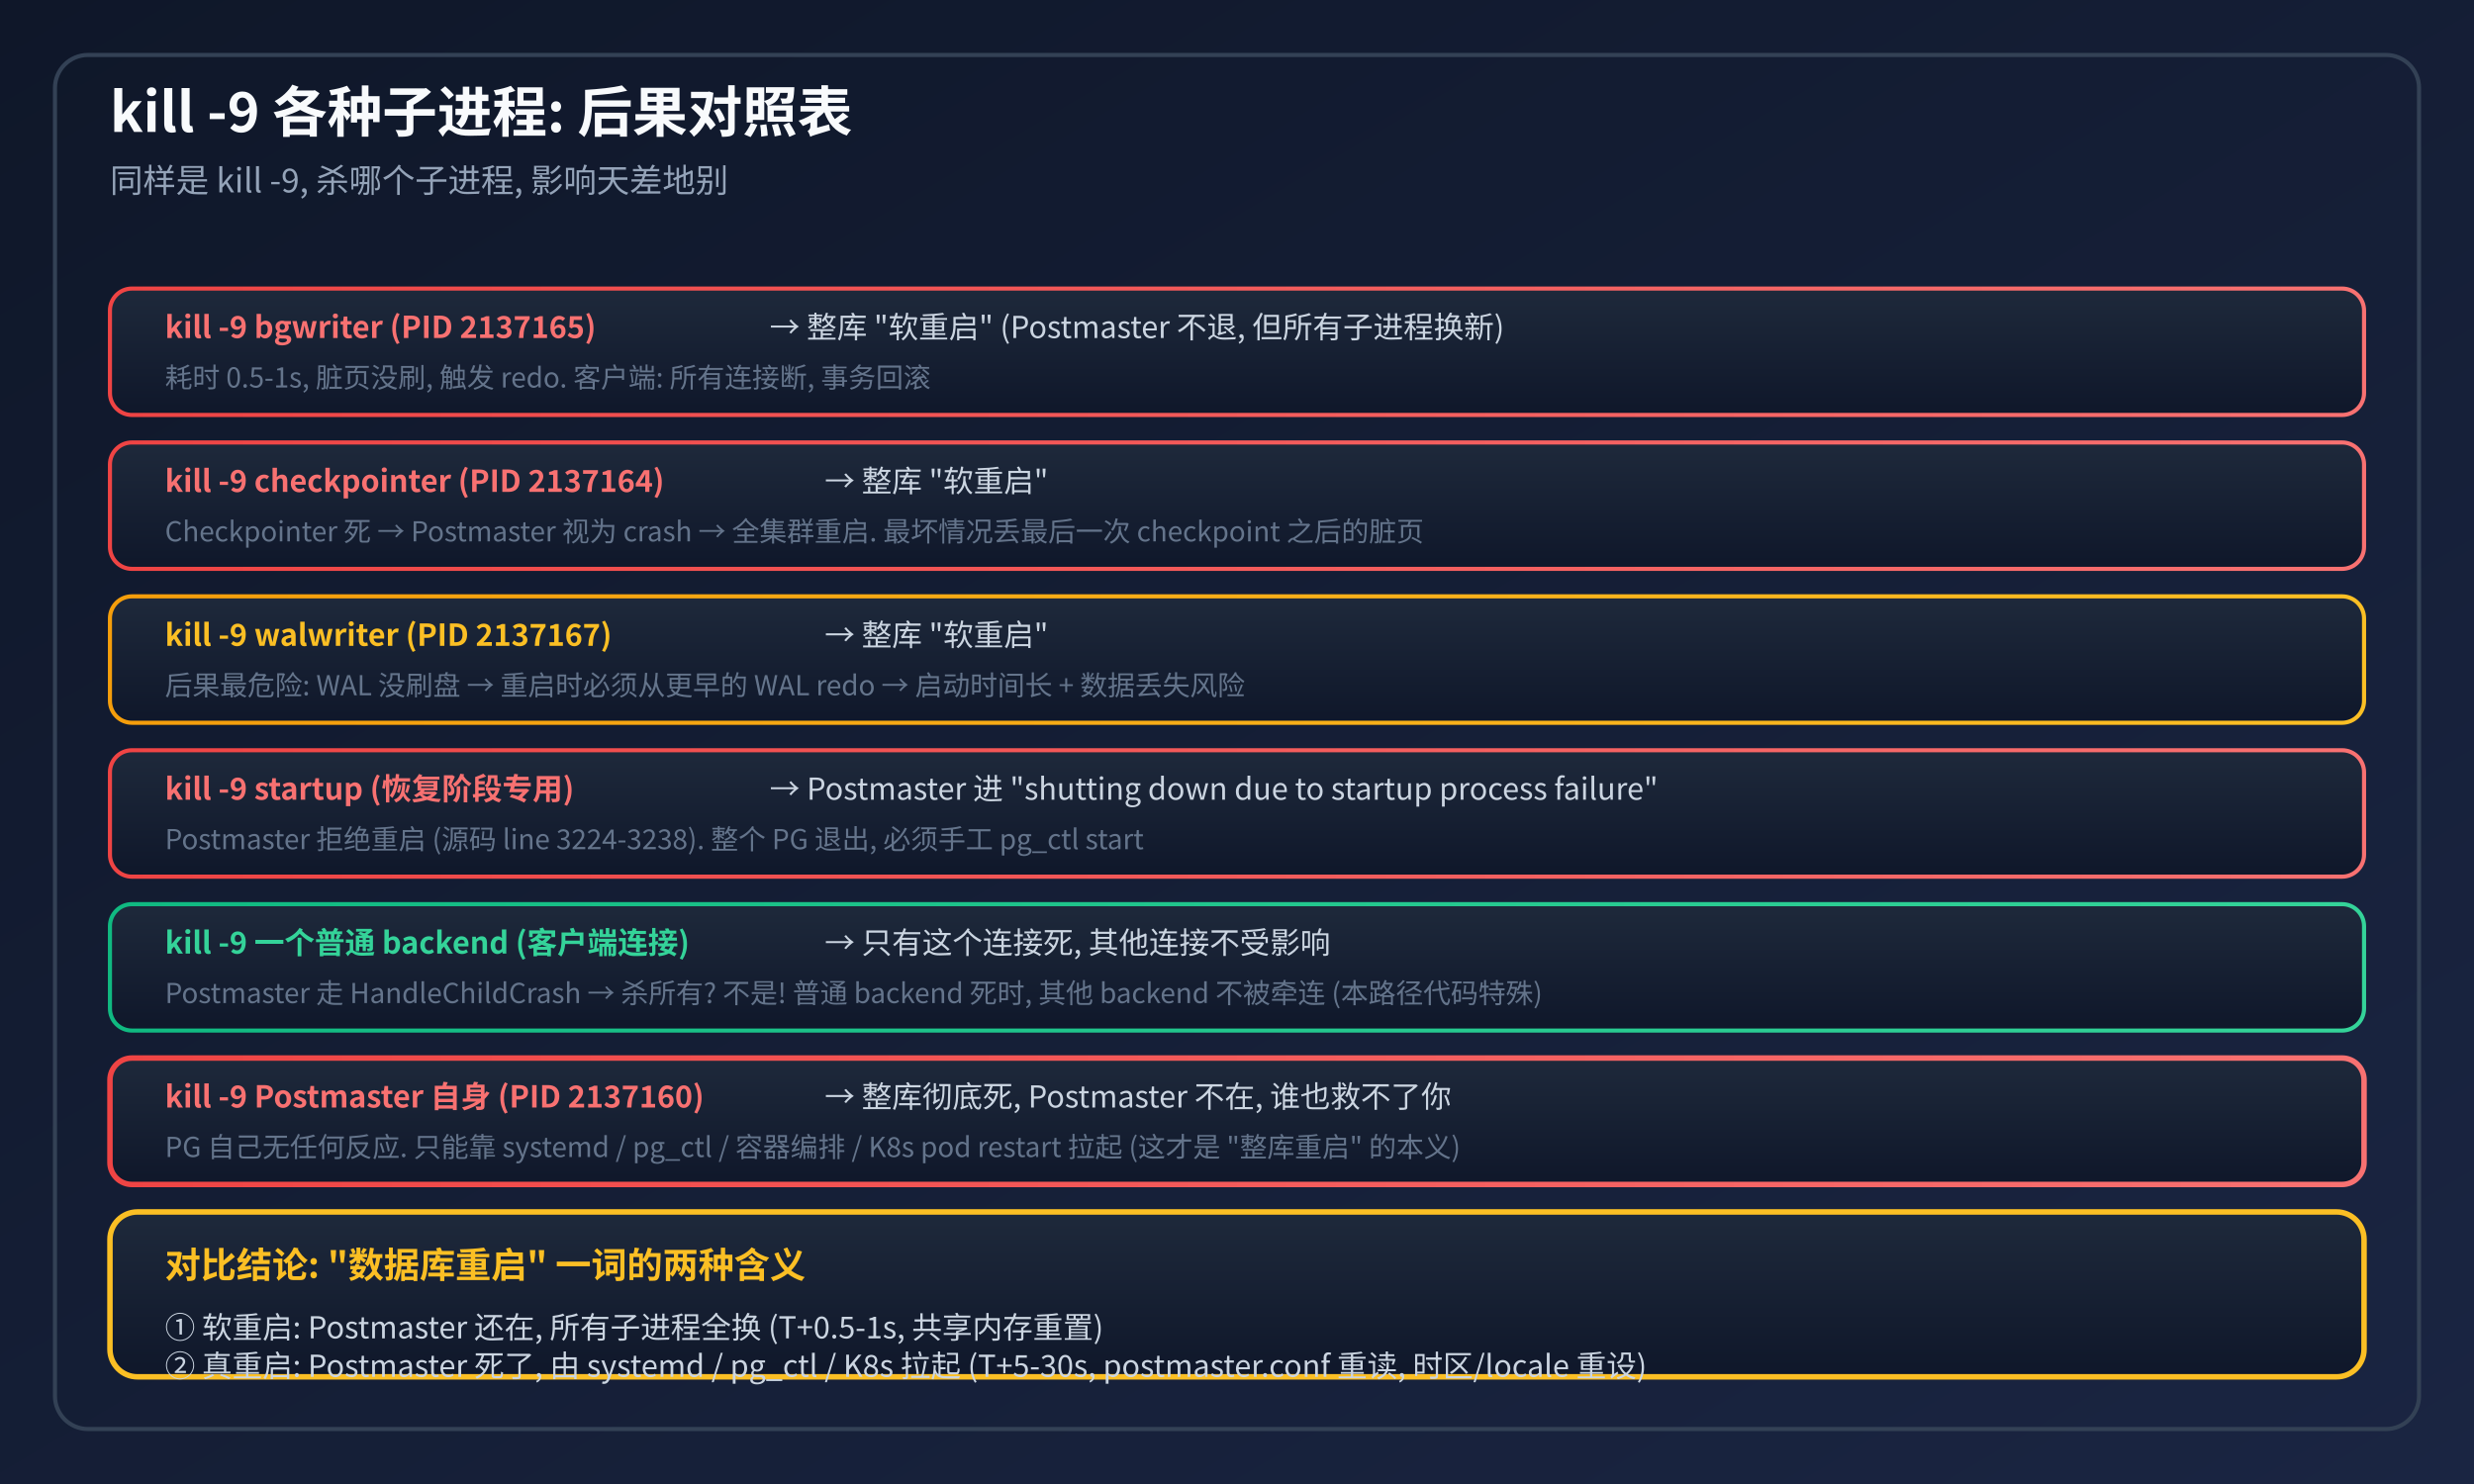
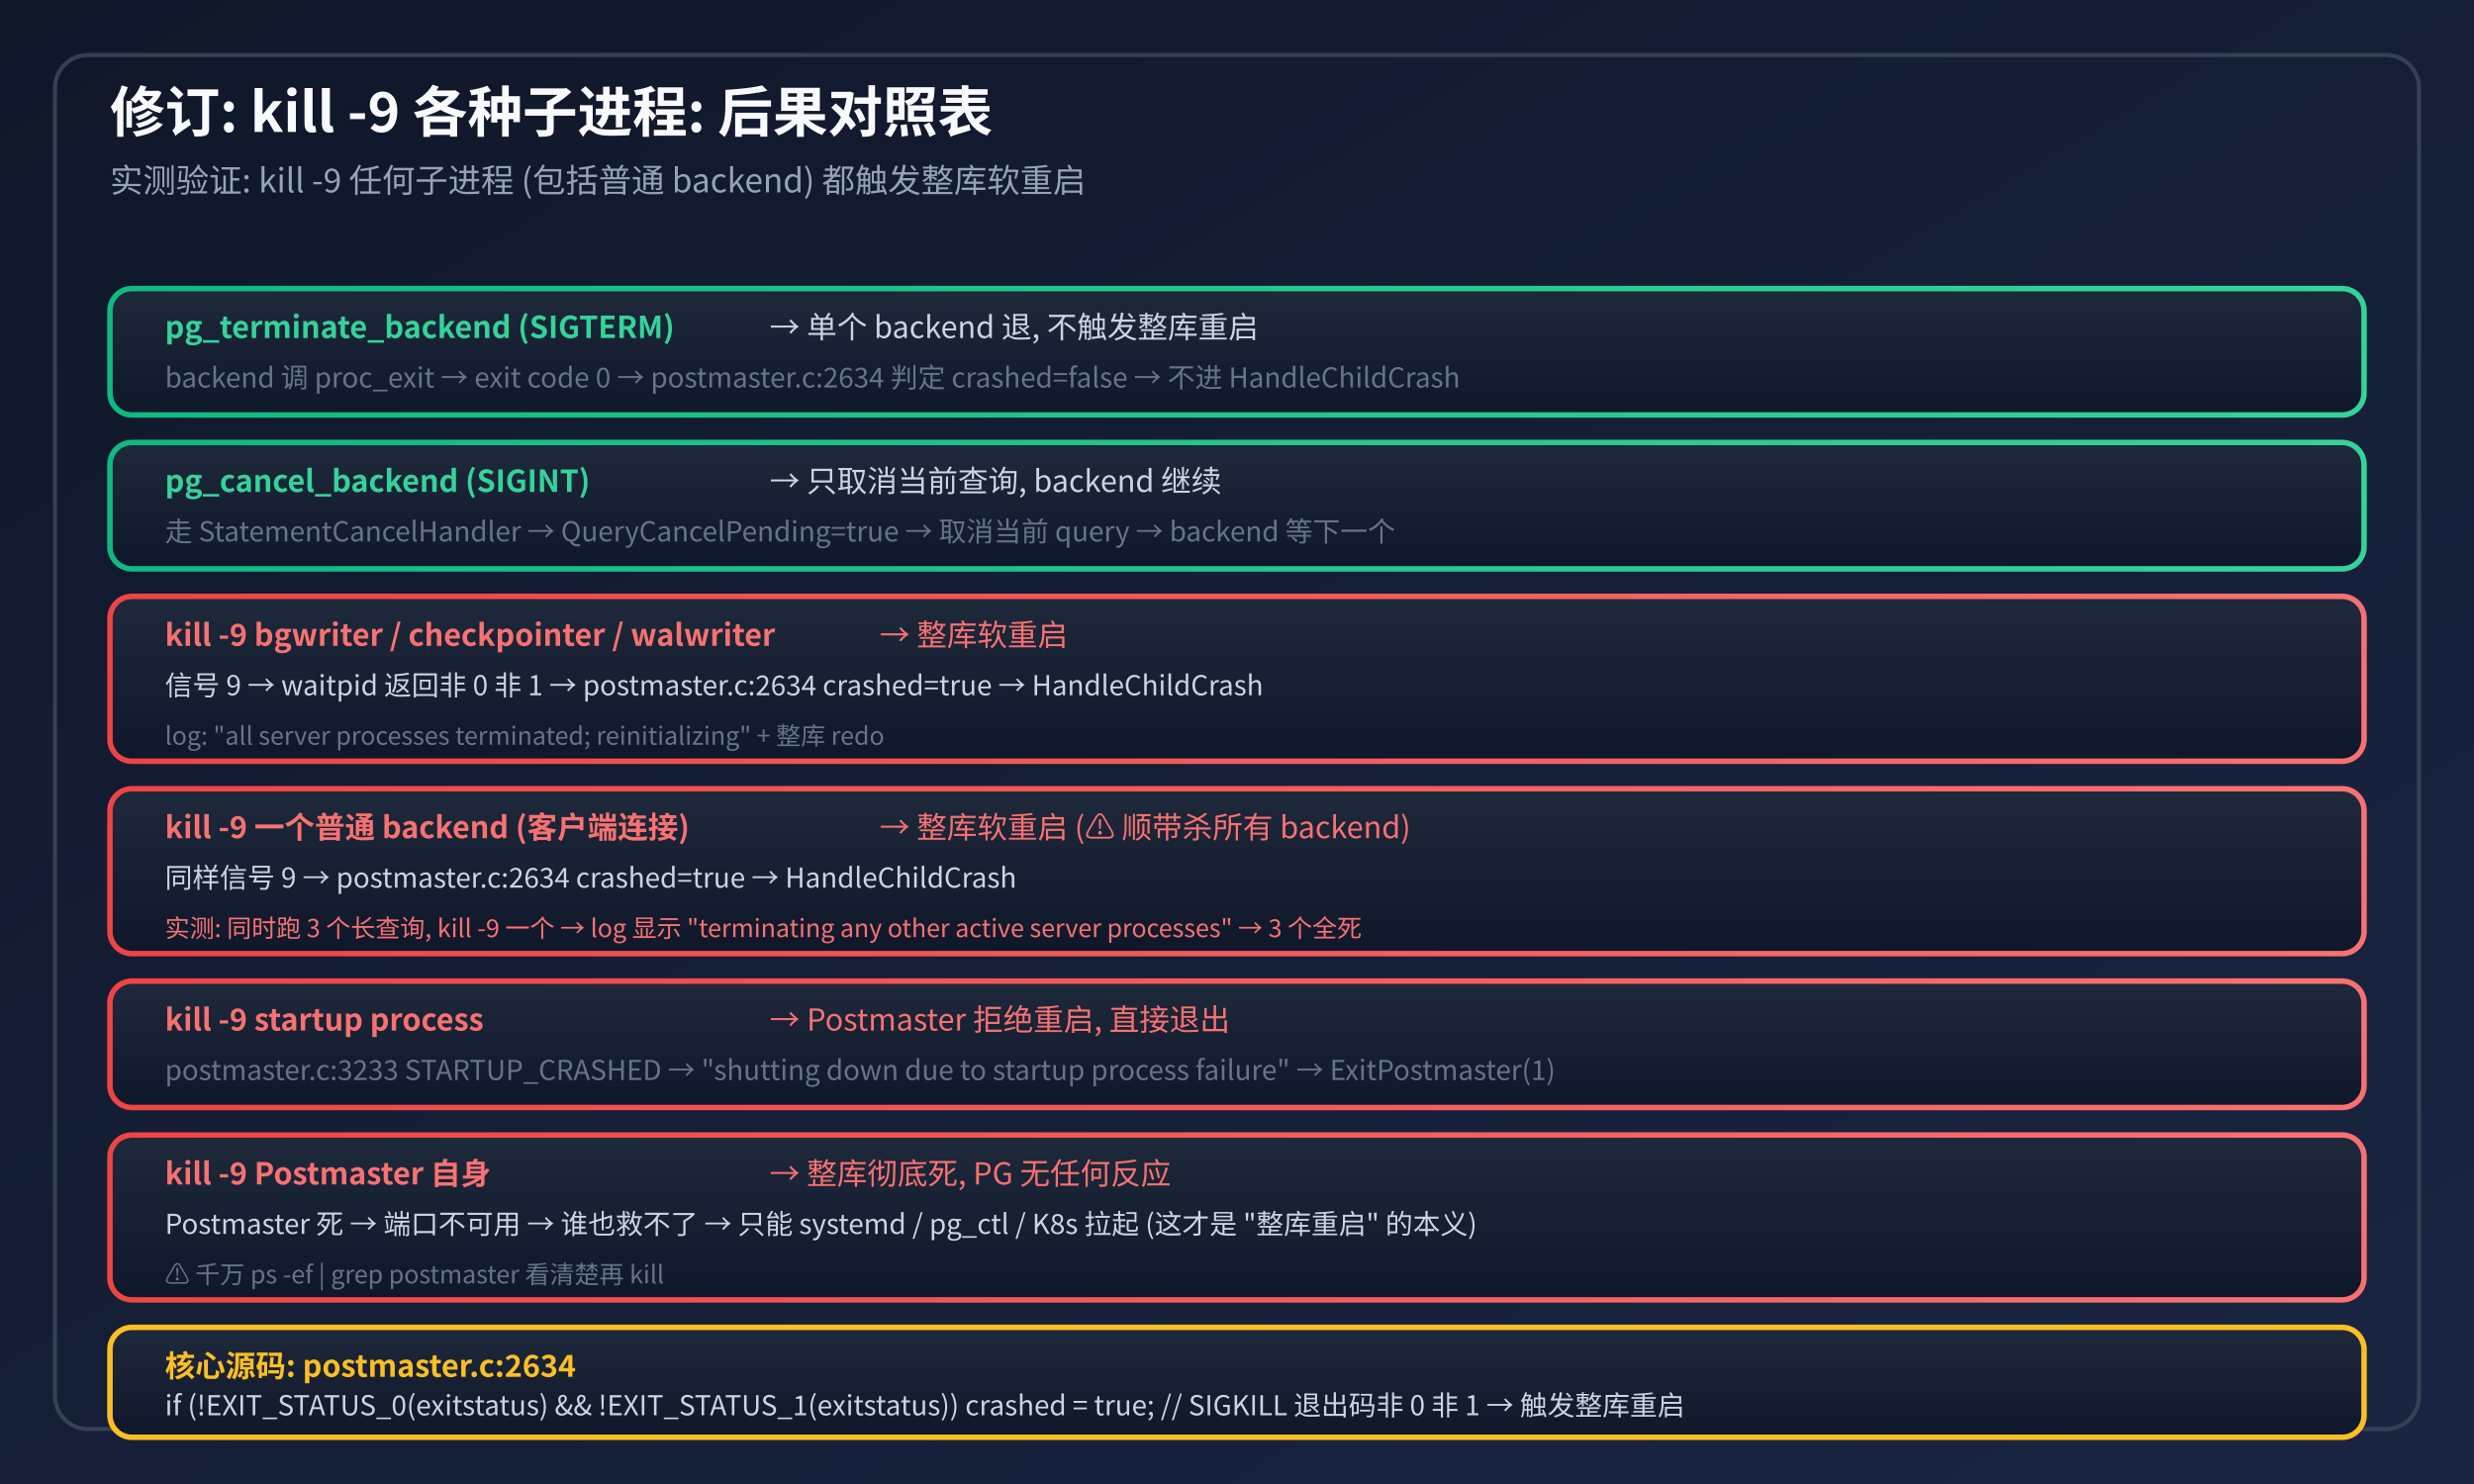
<svg xmlns="http://www.w3.org/2000/svg" viewBox="0 0 900 540" font-family="'Noto Sans CJK SC', 'PingFang SC', 'Microsoft YaHei', sans-serif">
  <defs>
    <linearGradient id="bg" x1="0%" y1="0%" x2="100%" y2="100%">
      <stop offset="0%" stop-color="#0f1729" />
      <stop offset="100%" stop-color="#1a2542" />
    </linearGradient>
    <linearGradient id="box" x1="0%" y1="0%" x2="0%" y2="100%">
      <stop offset="0%" stop-color="#1e293b" />
      <stop offset="100%" stop-color="#0f172a" />
    </linearGradient>
    <linearGradient id="green" x1="0%" y1="0%" x2="100%" y2="0%">
      <stop offset="0%" stop-color="#10b981" />
      <stop offset="100%" stop-color="#34d399" />
    </linearGradient>
+     <linearGradient id="yellow" x1="0%" y1="0%" x2="100%" y2="0%">
+       <stop offset="0%" stop-color="#f59e0b" />
+       <stop offset="100%" stop-color="#fbbf24" />
+     </linearGradient>
    <linearGradient id="red" x1="0%" y1="0%" x2="100%" y2="0%">
      <stop offset="0%" stop-color="#ef4444" />
      <stop offset="100%" stop-color="#f87171" />
    </linearGradient>
-     <linearGradient id="yellow" x1="0%" y1="0%" x2="100%" y2="0%">
-       <stop offset="0%" stop-color="#f59e0b" />
-       <stop offset="100%" stop-color="#fbbf24" />
-     </linearGradient>
  </defs>
  <rect x="0" y="0" width="900" height="540" fill="url(#bg)" />
  <rect x="20" y="20" width="860" height="500" rx="12" fill="none" stroke="#334155" stroke-width="1.5" />
-   <text x="40" y="48" font-size="20" font-weight="700" fill="#f8fafc">kill -9 各种子进程: 后果对照表</text>
-   <text x="40" y="70" font-size="12" fill="#94a3b8">同样是 kill -9, 杀哪个子进程, 影响天差地别</text>
+   <text x="40" y="48" font-size="20" font-weight="700" fill="#f8fafc">修订: kill -9 各种子进程: 后果对照表</text>
+   <text x="40" y="70" font-size="12" fill="#94a3b8">实测验证: kill -9 任何子进程 (包括普通 backend) 都触发整库软重启</text>
  <g transform="translate(40, 105)">
-     <rect x="0" y="0" width="820" height="46" rx="8" fill="url(#box)" stroke="url(#red)" stroke-width="1.5" />
-     <text x="20" y="18" font-size="11" font-weight="700" fill="#f87171">kill -9 bgwriter (PID 2137165)</text>
-     <text x="240" y="18" font-size="11" fill="#cbd5e1">→ 整库 "软重启" (Postmaster 不退, 但所有子进程换新)</text>
-     <text x="20" y="36" font-size="10" fill="#64748b">耗时 0.5-1s, 脏页没刷, 触发 redo. 客户端: 所有连接断, 事务回滚</text>
+     <rect x="0" y="0" width="820" height="46" rx="8" fill="url(#box)" stroke="url(#green)" stroke-width="2" />
+     <text x="20" y="18" font-size="11" font-weight="700" fill="#34d399">pg_terminate_backend (SIGTERM)</text>
+     <text x="240" y="18" font-size="11" fill="#cbd5e1">→ 单个 backend 退, 不触发整库重启</text>
+     <text x="20" y="36" font-size="10" fill="#64748b">backend 调 proc_exit → exit code 0 → postmaster.c:2634 判定 crashed=false → 不进 HandleChildCrash</text>
  </g>
  <g transform="translate(40, 161)">
-     <rect x="0" y="0" width="820" height="46" rx="8" fill="url(#box)" stroke="url(#red)" stroke-width="1.5" />
-     <text x="20" y="18" font-size="11" font-weight="700" fill="#f87171">kill -9 checkpointer (PID 2137164)</text>
-     <text x="260" y="18" font-size="11" fill="#cbd5e1">→ 整库 "软重启"</text>
-     <text x="20" y="36" font-size="10" fill="#64748b">Checkpointer 死 → Postmaster 视为 crash → 全集群重启. 最坏情况丢最后一次 checkpoint 之后的脏页</text>
+     <rect x="0" y="0" width="820" height="46" rx="8" fill="url(#box)" stroke="url(#green)" stroke-width="2" />
+     <text x="20" y="18" font-size="11" font-weight="700" fill="#34d399">pg_cancel_backend (SIGINT)</text>
+     <text x="240" y="18" font-size="11" fill="#cbd5e1">→ 只取消当前查询, backend 继续</text>
+     <text x="20" y="36" font-size="10" fill="#64748b">走 StatementCancelHandler → QueryCancelPending=true → 取消当前 query → backend 等下一个</text>
  </g>
  <g transform="translate(40, 217)">
-     <rect x="0" y="0" width="820" height="46" rx="8" fill="url(#box)" stroke="url(#yellow)" stroke-width="1.5" />
-     <text x="20" y="18" font-size="11" font-weight="700" fill="#fbbf24">kill -9 walwriter (PID 2137167)</text>
-     <text x="260" y="18" font-size="11" fill="#cbd5e1">→ 整库 "软重启"</text>
-     <text x="20" y="36" font-size="10" fill="#64748b">后果最危险: WAL 没刷盘 → 重启时必须从更早的 WAL redo → 启动时间长 + 数据丢失风险</text>
+     <rect x="0" y="0" width="820" height="60" rx="8" fill="url(#box)" stroke="url(#red)" stroke-width="2" />
+     <text x="20" y="18" font-size="11" font-weight="700" fill="#f87171">kill -9 bgwriter / checkpointer / walwriter</text>
+     <text x="280" y="18" font-size="11" fill="#f87171">→ 整库软重启</text>
+     <text x="20" y="36" font-size="10" fill="#cbd5e1">信号 9 → waitpid 返回非 0 非 1 → postmaster.c:2634 crashed=true → HandleChildCrash</text>
+     <text x="20" y="54" font-size="9" fill="#64748b">log: "all server processes terminated; reinitializing" + 整库 redo</text>
  </g>
-   <g transform="translate(40, 273)">
-     <rect x="0" y="0" width="820" height="46" rx="8" fill="url(#box)" stroke="url(#red)" stroke-width="1.5" />
-     <text x="20" y="18" font-size="11" font-weight="700" fill="#f87171">kill -9 startup (恢复阶段专用)</text>
-     <text x="240" y="18" font-size="11" fill="#cbd5e1">→ Postmaster 进 "shutting down due to startup process failure"</text>
-     <text x="20" y="36" font-size="10" fill="#64748b">Postmaster 拒绝重启 (源码 line 3224-3238). 整个 PG 退出, 必须手工 pg_ctl start</text>
+   <g transform="translate(40, 287)">
+     <rect x="0" y="0" width="820" height="60" rx="8" fill="url(#box)" stroke="url(#red)" stroke-width="2" />
+     <text x="20" y="18" font-size="11" font-weight="700" fill="#f87171">kill -9 一个普通 backend (客户端连接)</text>
+     <text x="280" y="18" font-size="11" fill="#f87171">→ 整库软重启 (⚠ 顺带杀所有 backend)</text>
+     <text x="20" y="36" font-size="10" fill="#cbd5e1">同样信号 9 → postmaster.c:2634 crashed=true → HandleChildCrash</text>
+     <text x="20" y="54" font-size="9" fill="#f87171">实测: 同时跑 3 个长查询, kill -9 一个 → log 显示 "terminating any other active server processes" → 3 个全死</text>
  </g>
-   <g transform="translate(40, 329)">
-     <rect x="0" y="0" width="820" height="46" rx="8" fill="url(#box)" stroke="url(#green)" stroke-width="1.5" />
-     <text x="20" y="18" font-size="11" font-weight="700" fill="#34d399">kill -9 一个普通 backend (客户端连接)</text>
-     <text x="260" y="18" font-size="11" fill="#cbd5e1">→ 只有这个连接死, 其他连接不受影响</text>
-     <text x="20" y="36" font-size="10" fill="#64748b">Postmaster 走 HandleChildCrash → 杀所有? 不是! 普通 backend 死时, 其他 backend 不被牵连 (本路径代码特殊)</text>
+   <g transform="translate(40, 357)">
+     <rect x="0" y="0" width="820" height="46" rx="8" fill="url(#box)" stroke="url(#red)" stroke-width="2" />
+     <text x="20" y="18" font-size="11" font-weight="700" fill="#f87171">kill -9 startup process</text>
+     <text x="240" y="18" font-size="11" fill="#f87171">→ Postmaster 拒绝重启, 直接退出</text>
+     <text x="20" y="36" font-size="10" fill="#64748b">postmaster.c:3233 STARTUP_CRASHED → "shutting down due to startup process failure" → ExitPostmaster(1)</text>
  </g>
-   <g transform="translate(40, 385)">
-     <rect x="0" y="0" width="820" height="46" rx="8" fill="url(#box)" stroke="url(#red)" stroke-width="2" />
-     <text x="20" y="18" font-size="11" font-weight="700" fill="#f87171">kill -9 Postmaster 自身 (PID 2137160)</text>
-     <text x="260" y="18" font-size="11" fill="#cbd5e1">→ 整库彻底死, Postmaster 不在, 谁也救不了你</text>
-     <text x="20" y="36" font-size="10" fill="#64748b">PG 自己无任何反应. 只能靠 systemd / pg_ctl / 容器编排 / K8s pod restart 拉起 (这才是 "整库重启" 的本义)</text>
+   <g transform="translate(40, 413)">
+     <rect x="0" y="0" width="820" height="60" rx="8" fill="url(#box)" stroke="url(#red)" stroke-width="2" />
+     <text x="20" y="18" font-size="11" font-weight="700" fill="#f87171">kill -9 Postmaster 自身</text>
+     <text x="240" y="18" font-size="11" fill="#f87171">→ 整库彻底死, PG 无任何反应</text>
+     <text x="20" y="36" font-size="10" fill="#cbd5e1">Postmaster 死 → 端口不可用 → 谁也救不了 → 只能 systemd / pg_ctl / K8s 拉起 (这才是 "整库重启" 的本义)</text>
+     <text x="20" y="54" font-size="9" fill="#64748b">⚠ 千万 ps -ef | grep postmaster 看清楚再 kill</text>
  </g>
-   <g transform="translate(40, 441)">
-     <rect x="0" y="0" width="820" height="60" rx="10" fill="url(#box)" stroke="#fbbf24" stroke-width="2" />
-     <text x="20" y="24" font-size="13" font-weight="700" fill="#fbbf24">对比结论: "数据库重启" 一词的两种含义</text>
-     <text x="20" y="46" font-size="11" fill="#cbd5e1">① 软重启: Postmaster 还在, 所有子进程全换 (T+0.5-1s, 共享内存重置)</text>
-     <text x="20" y="60" font-size="11" fill="#cbd5e1">② 真重启: Postmaster 死了, 由 systemd / pg_ctl / K8s 拉起 (T+5-30s, postmaster.conf 重读, 时区/locale 重设)</text>
+   <g transform="translate(40, 483)">
+     <rect x="0" y="0" width="820" height="40" rx="8" fill="url(#box)" stroke="#fbbf24" stroke-width="2" />
+     <text x="20" y="18" font-size="11" font-weight="700" fill="#fbbf24">核心源码: postmaster.c:2634</text>
+     <text x="20" y="32" font-size="10" fill="#cbd5e1">if (!EXIT_STATUS_0(exitstatus) &amp;&amp; !EXIT_STATUS_1(exitstatus)) crashed = true;  // SIGKILL 退出码非 0 非 1 → 触发整库重启</text>
  </g>
</svg>
